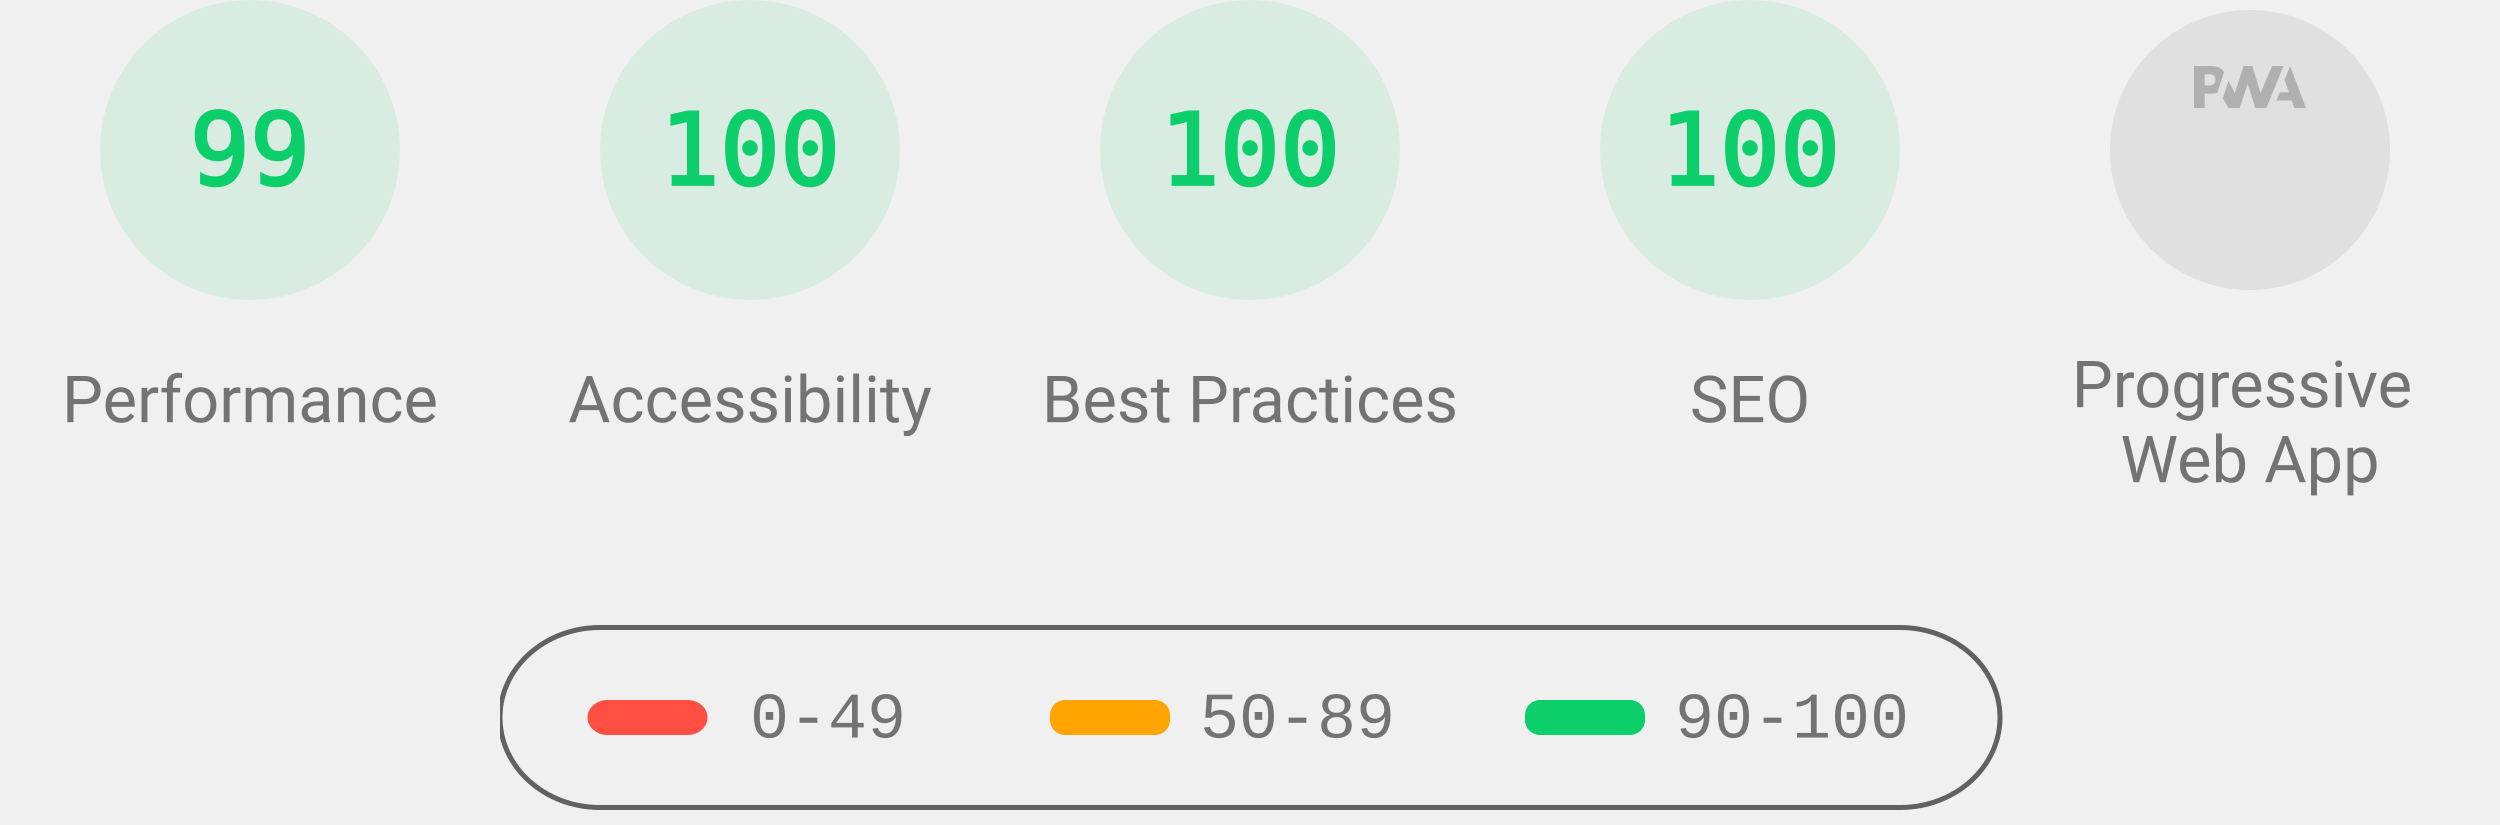
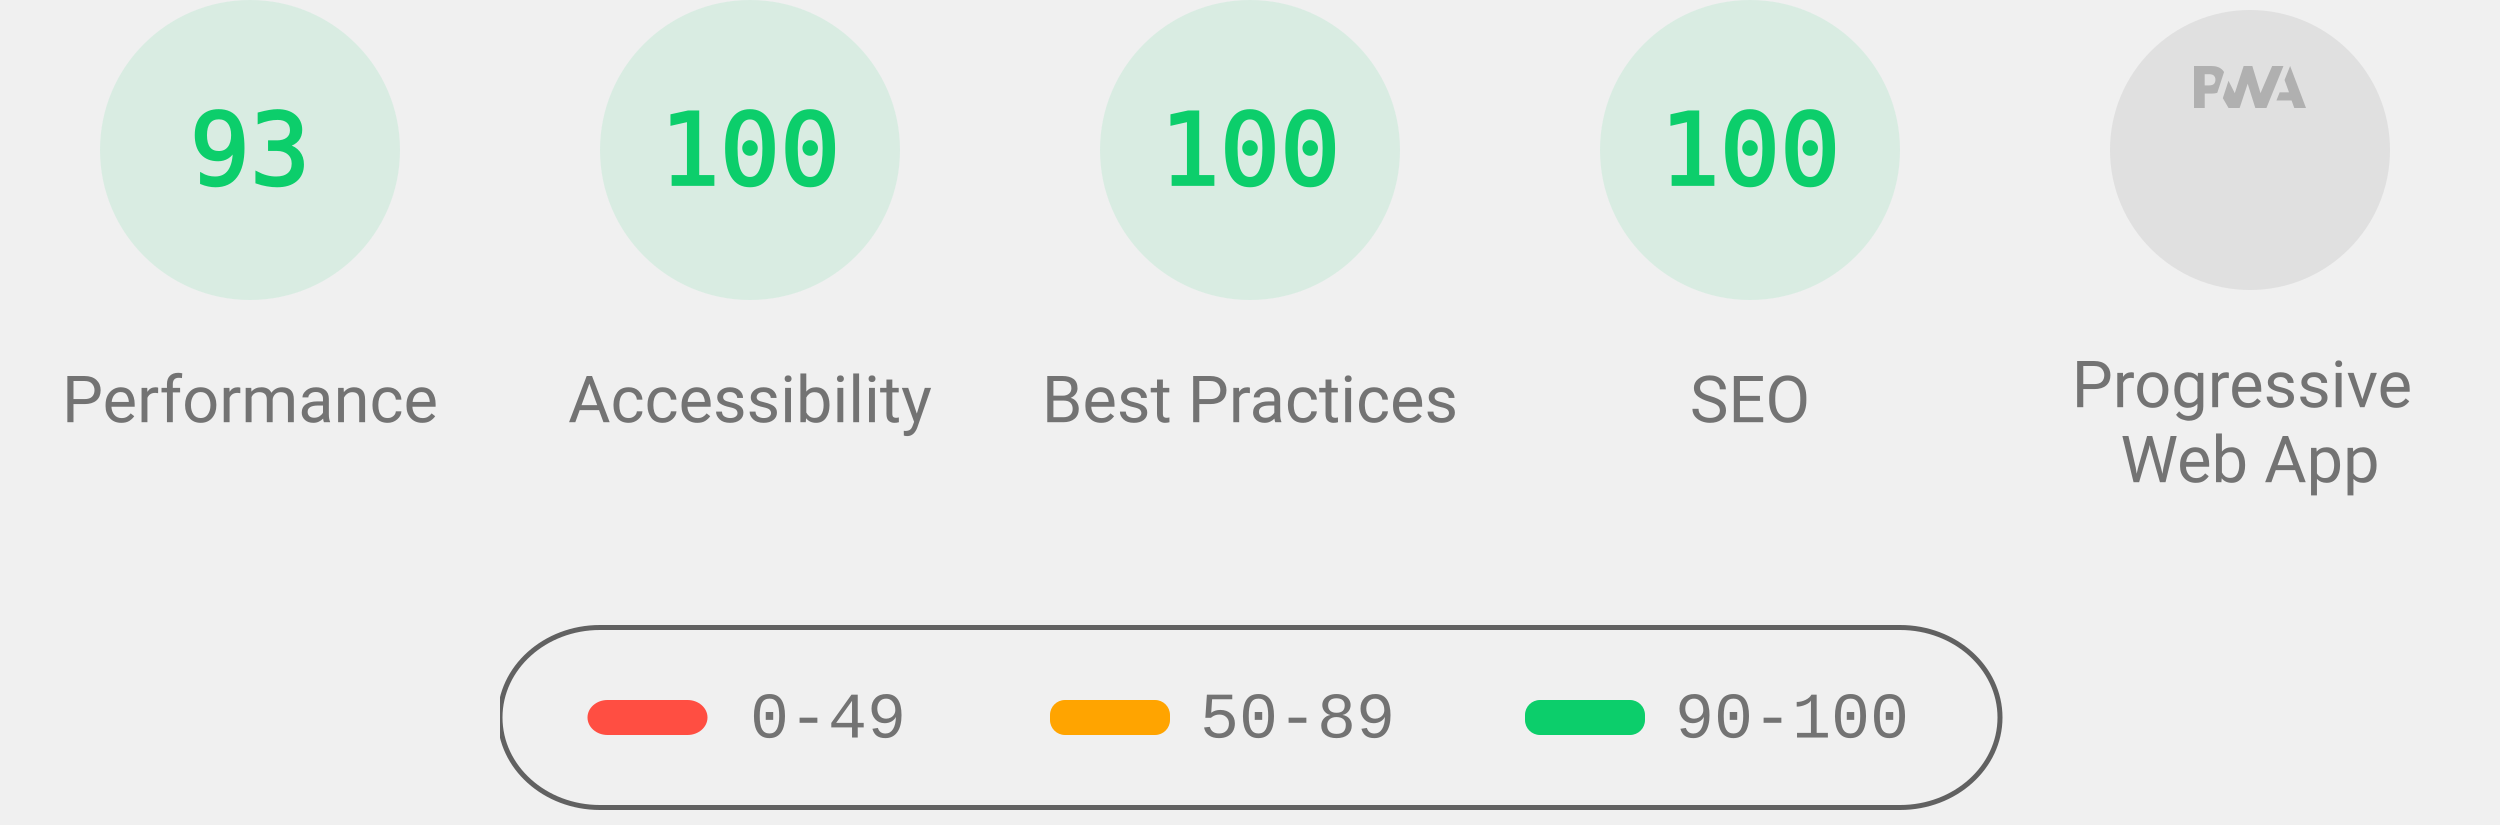
<svg xmlns="http://www.w3.org/2000/svg" class="theme--agnostic" fill="none" width="1000" height="330">
  <style>
			.gauge-base {
				opacity: 0.1
			}

			.gauge-arc {
				fill: none;
				animation-delay: 250ms;
				stroke-linecap: round;
				transform: rotate(-90deg);
				transform-origin: 100px 60px;
				animation: load-gauge 1s ease forwards
			}

			.guage-text {
				font-size: 40px;
				font-family: monospace;
				text-align: center
			}

			.guage-red {
				color: #ff4e42;
				fill: #ff4e42;
				stroke: #ff4e42
			}
			.guage-orange {
				color: #ffa400;
				fill: #ffa400;
				stroke: #ffa400
			}
			.guage-green {
				color: #0cce6b;
				fill: #0cce6b;
				stroke: #0cce6b
			}
			.theme--agnostic .guage-undefined {
				color: #5c5c5c;
				fill: #5c5c5c;
				stroke: #5c5c5c
			}
			.theme--light .guage-undefined {
				color: #1e1e1e;
				fill: #1e1e1e;
				stroke: #1e1e1e
			}
			.theme--dark .guage-undefined {
				color: #f5f5f5;
				fill: #f5f5f5;
				stroke: #f5f5f5
			}

			.guage-title {
				stroke: none;
				font-size: 26px;
				line-height: 26px;
				font-family: Roboto, Halvetica, Arial, sans-serif
			}
			.metric.guage-title {
				font-family: 'Courier New', Courier, monospace
			}
			.theme--agnostic .guage-title {
				color: #737373;
				fill: #737373
			}
			.theme--light .guage-title {
				color: #212121;
				fill: #212121
			}
			.theme--dark .guage-title {
				color: #f5f5f5;
				fill: #f5f5f5
			}

			@keyframes load-gauge {
				from {
					stroke-dasharray: 0 352.858
				}
			}
			.lh-gauge--pwa__disc {
				fill: #e0e0e0
			}
			.lh-gauge--pwa__logo {
				position: relative;
				fill: #b0b0b0
			}
			.lh-gauge--pwa__invisible {
				display: none
			}
			.lh-gauge--pwa__visible {
				display: inline
			}
			.guage-invisible {
				display: none
			}
			.lh-gauge--pwa__logo--primary-color {
				fill: #304ffe
			}
			.theme--agnostic .lh-gauge--pwa__logo--secondary-color {
				fill: #787878
			}
			.theme--light .lh-gauge--pwa__logo--secondary-color {
				fill: #3d3d3d
			}
			.theme--dark .lh-gauge--pwa__logo--secondary-color {
				fill: #d8b6b6
			}
			.theme--light #svg_2 {
				stroke: #00000022
			}
			.theme--agnostic #svg_2 {
				stroke: #616161
			}
			.theme--light #svg_2 {
				stroke: #00000022
			}
			.theme--dark #svg_2 {
				stroke: #f5f5f566
			}
		</style>
  <svg class="guage-div guage-perf guage-green" viewBox="0 0 200 200" width="200" height="200" x="0" y="0">
    <circle class="gauge-base" r="56" cx="100" cy="60" stroke-width="8" />
-     <circle class="gauge-arc guage-arc-1" r="56" cx="100" cy="60" stroke-width="8" style="stroke-dasharray: 348.339, 351.858;" />
-     <text class="guage-text" x="100px" y="60px" alignment-baseline="central" dominant-baseline="central" text-anchor="middle">99</text>
+     <circle class="gauge-arc guage-arc-1" r="56" cx="100" cy="60" stroke-width="8" style="stroke-dasharray: 327.228, 351.858;" />
+     <text class="guage-text" x="100px" y="60px" alignment-baseline="central" dominant-baseline="central" text-anchor="middle">93</text>
    <text class="guage-title" x="100px" y="160px" alignment-baseline="central" dominant-baseline="central" text-anchor="middle">Performance</text>
  </svg>
  <svg class="guage-div guage-acc guage-green" viewBox="0 0 200 200" width="200" height="200" x="200" y="0">
    <circle class="gauge-base" r="56" cx="100" cy="60" stroke-width="8" />
    <circle class="gauge-arc guage-arc-2" r="56" cx="100" cy="60" stroke-width="8" style="stroke-dasharray: 351.858, 351.858;" />
    <text class="guage-text" x="100px" y="60px" alignment-baseline="central" dominant-baseline="central" text-anchor="middle">100</text>
    <text class="guage-title" x="100px" y="160px" alignment-baseline="central" dominant-baseline="central" text-anchor="middle">Accessibility</text>
  </svg>
  <svg class="guage-div guage-best guage-green" viewBox="0 0 200 200" width="200" height="200" x="400" y="0">
    <circle class="gauge-base" r="56" cx="100" cy="60" stroke-width="8" />
    <circle class="gauge-arc guage-arc-3" r="56" cx="100" cy="60" stroke-width="8" style="stroke-dasharray: 351.858, 351.858;" />
    <text class="guage-text" x="100px" y="60px" alignment-baseline="central" dominant-baseline="central" text-anchor="middle">100</text>
    <text class="guage-title" x="100px" y="160px" alignment-baseline="central" dominant-baseline="central" text-anchor="middle">Best Practices</text>
  </svg>
  <svg class="guage-div guage-seo guage-green" viewBox="0 0 200 200" width="200" height="200" x="600" y="0">
    <circle class="gauge-base" r="56" cx="100" cy="60" stroke-width="8" />
    <circle class="gauge-arc guage-arc-4" r="56" cx="100" cy="60" stroke-width="8" style="stroke-dasharray: 351.858, 351.858;" />
    <text class="guage-text" x="100px" y="60px" alignment-baseline="central" dominant-baseline="central" text-anchor="middle">100</text>
    <text class="guage-title" x="100px" y="160px" alignment-baseline="central" dominant-baseline="central" text-anchor="middle">SEO</text>
  </svg>
  <svg class="guage-div guage-pwa " viewBox="0 0 200 200" width="200" height="200" x="800" y="0">
    <svg viewBox="0 0 60 60" width="112" height="112" x="44" y="4">
      <defs>
        <linearGradient id="lh-gauge--pwa__check-circle__gradient-0" x1="50%" y1="0%" x2="50%" y2="100%">
          <stop stop-color="#00C852" offset="0%" />
          <stop stop-color="#009688" offset="100%" />
        </linearGradient>
        <linearGradient id="lh-gauge--pwa__installable__shadow-gradient-0" x1="76.056%" x2="24.111%" y1="82.995%" y2="24.735%">
          <stop stop-color="#A5D6A7" offset="0%" />
          <stop stop-color="#80CBC4" offset="100%" />
        </linearGradient>
        <linearGradient id="lh-gauge--pwa__fast-reliable__shadow-gradient-0" x1="76.056%" y1="82.995%" x2="25.678%" y2="26.493%">
          <stop stop-color="#64B5F6" offset="0%" />
          <stop stop-color="#2979FF" offset="100%" />
        </linearGradient>
        <g id="lh-gauge--pwa__fast-reliable-badge-0">
          <circle fill="#FFFFFF" cx="10" cy="10" r="10" />
          <path fill="#304FFE" d="M10 3.58l5.25 2.34v3.5c0 3.23-2.24 6.26-5.25 7-3.01-.74-5.25-3.77-5.25-7v-3.5L10 3.58zm-.47 10.74l2.76-4.83.03-.07c.04-.08 0-.24-.22-.24h-1.64l.47-3.26h-.47l-2.7 4.77c-.02.01.05-.1-.04.05-.09.16-.1.31.18.31h1.63l-.47 3.27h.47z" />
        </g>
        <g id="lh-gauge--pwa__installable-badge-0">
          <circle fill="#FFFFFF" cx="10" cy="10" r="10" />
          <path fill="#009688" d="M10 4.167A5.835 5.835 0 0 0 4.167 10 5.835 5.835 0 0 0 10 15.833 5.835 5.835 0 0 0 15.833 10 5.835 5.835 0 0 0 10 4.167zm2.917 6.416h-2.334v2.334H9.417v-2.334H7.083V9.417h2.334V7.083h1.166v2.334h2.334v1.166z" />
        </g>
      </defs>
      <g stroke="none" fill-rule="nonzero">
        <circle class="lh-gauge--pwa__disc" cx="30" cy="30" r="30" />
        <g class="lh-gauge--pwa__logo">
          <path d="M35.66 19.39l.7-1.75h2L37.4 15 38.6 12l3.4 9h-2.51l-.58-1.61z" />
          <path d="M33.52 21l3.65-9h-2.42l-2.5 5.82L30.5 12h-1.86l-1.9 5.82-1.35-2.65-1.21 3.72L25.4 21h2.38l1.72-5.2 1.64 5.2z" />
          <path fill-rule="nonzero" d="M20.3 17.91h1.48c.45 0 .85-.05 1.2-.15l.39-1.18 1.07-3.3a2.64 2.64 0 0 0-.28-.37c-.55-.6-1.36-.91-2.42-.91H18v9h2.3V17.9zm1.96-3.84c.22.22.33.5.33.87 0 .36-.1.65-.29.87-.2.23-.59.35-1.15.35h-.86v-2.41h.87c.52 0 .89.1 1.1.32z" />
        </g>
        <rect class="lh-gauge--pwa__component lh-gauge--pwa__na-line lh-gauge--pwa__invisible" fill="#FFFFFF" x="20" y="32" width="20" height="4" rx="2" />
        <g class="lh-gauge--pwa__component lh-gauge--pwa__fast-reliable-badge lh-gauge--pwa__invisible" transform="translate(20, 29)">
          <path fill="url(#lh-gauge--pwa__fast-reliable__shadow-gradient-0)" d="M33.63 19.49A30 30 0 0 1 16.2 30.36L3 17.14 17.14 3l16.49 16.49z" />
          <use href="#lh-gauge--pwa__fast-reliable-badge-0" />
        </g>
        <g class="lh-gauge--pwa__component lh-gauge--pwa__installable-badge lh-gauge--pwa__invisible" transform="translate(20, 29)">
          <path fill="url(#lh-gauge--pwa__installable__shadow-gradient-0)" d="M33.629 19.487c-4.272 5.453-10.391 9.39-17.415 10.869L3 17.142 17.142 3 33.63 19.487z" />
          <use href="#lh-gauge--pwa__installable-badge-0" />
        </g>
        <g class="lh-gauge--pwa__component lh-gauge--pwa__fast-reliable-installable-badges lh-gauge--pwa__invisible">
          <g transform="translate(8, 29)">
            <path fill="url(#lh-gauge--pwa__fast-reliable__shadow-gradient-0)" d="M16.321 30.463L3 17.143 17.142 3l22.365 22.365A29.864 29.864 0 0 1 22 31c-1.942 0-3.84-.184-5.679-.537z" />
            <use href="#lh-gauge--pwa__fast-reliable-badge-0" />
          </g>
          <g transform="translate(32, 29)">
            <path fill="url(#lh-gauge--pwa__installable__shadow-gradient-0)" d="M25.982 11.84a30.107 30.107 0 0 1-13.08 15.203L3 17.143 17.142 3l8.84 8.84z" />
            <use href="#lh-gauge--pwa__installable-badge-0" />
          </g>
        </g>
        <g class="lh-gauge--pwa__component lh-gauge--pwa__check-circle lh-gauge--pwa__invisible" transform="translate(18, 28)">
          <circle fill="#FFFFFF" cx="12" cy="12" r="12" />
          <path fill="url(#lh-gauge--pwa__check-circle__gradient-0)" d="M12 2a10 10 0 1 0 0 20 10 10 0 0 0 0-20zm-2 15l-5-5 1.41-1.41L10 14.17l7.59-7.59L19 8l-9 9z" />
        </g>
      </g>
    </svg>
    <text class="guage-title" y="160px" alignment-baseline="central" dominant-baseline="central" text-anchor="middle">
      <tspan x="100px" dy="-6px">Progressive</tspan>
      <tspan x="100px" dy="30px">Web App</tspan>
    </text>
  </svg>
  <svg width="604" height="76" x="200" y="250">
    <g>
      <rect fill="none" id="canvas_background" height="80" width="604" y="-1" x="-1" />
      <g display="none" overflow="visible" y="0" x="0" height="100%" width="100%" id="canvasGrid">
        <rect fill="url(#gridpattern)" stroke-width="0" y="0" x="0" height="100%" width="100%" />
      </g>
    </g>
    <g>
      <rect fill-opacity="0" stroke-width="2" rx="40" id="svg_2" height="72" width="600" y="1" x="0" fill="#000000" />
      <rect stroke="#000" rx="8" id="svg_3" height="14" width="48" y="30" x="35" stroke-opacity="null" stroke-width="0" fill="#ff4e42" />
      <rect stroke="#000" rx="6" id="svg_4" height="14" width="48" y="30" x="220" stroke-opacity="null" stroke-width="0" fill="#ffa400" />
      <rect stroke="#000" rx="6" id="svg_5" height="14" width="48" y="30" x="410" stroke-opacity="null" stroke-width="0" fill="#0cce6b" />
      <text class="metric guage-title" xml:space="preserve" text-anchor="start" font-size="26" id="svg_6" y="45" x="100" stroke-opacity="null" stroke-width="0" stroke="#000">0-49</text>
      <text class="metric guage-title" xml:space="preserve" text-anchor="start" font-size="26" id="svg_7" y="45" x="280" stroke-opacity="null" stroke-width="0" stroke="#000">50-89</text>
      <text class="metric guage-title" xml:space="preserve" text-anchor="start" font-size="26" id="svg_8" y="45" x="470" stroke-opacity="null" stroke-width="0" stroke="#000">90-100</text>
    </g>
  </svg>
</svg>
